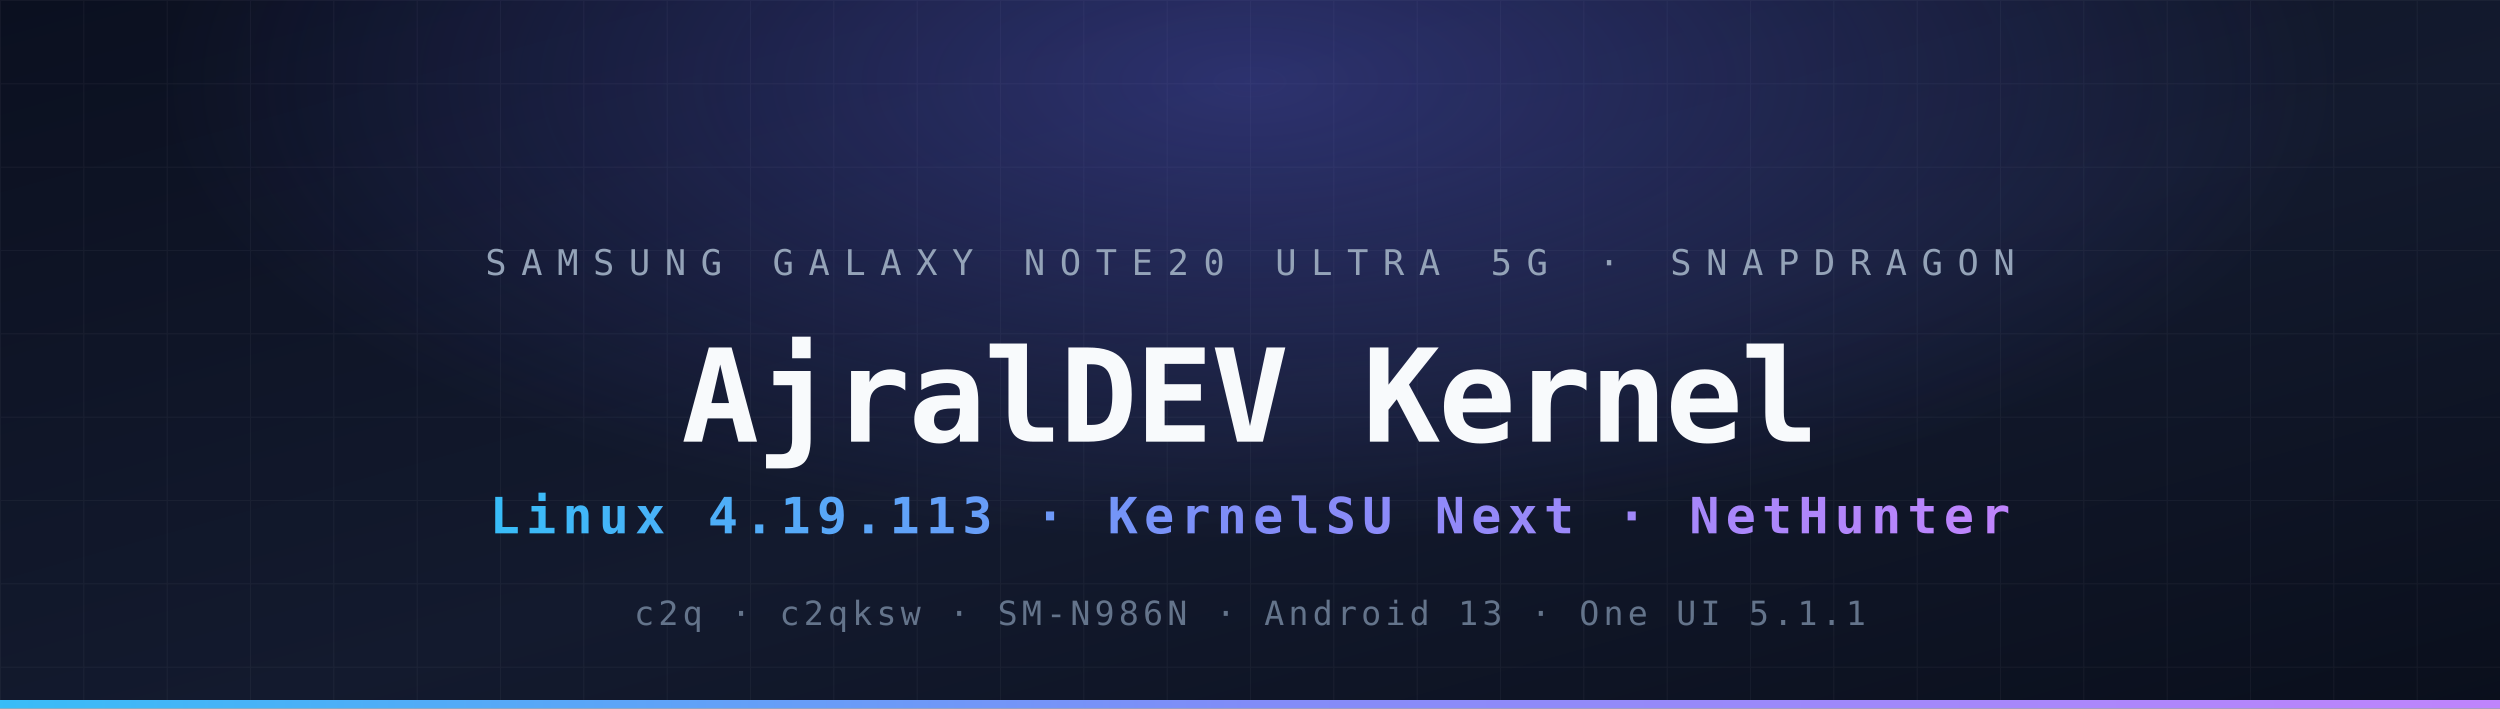
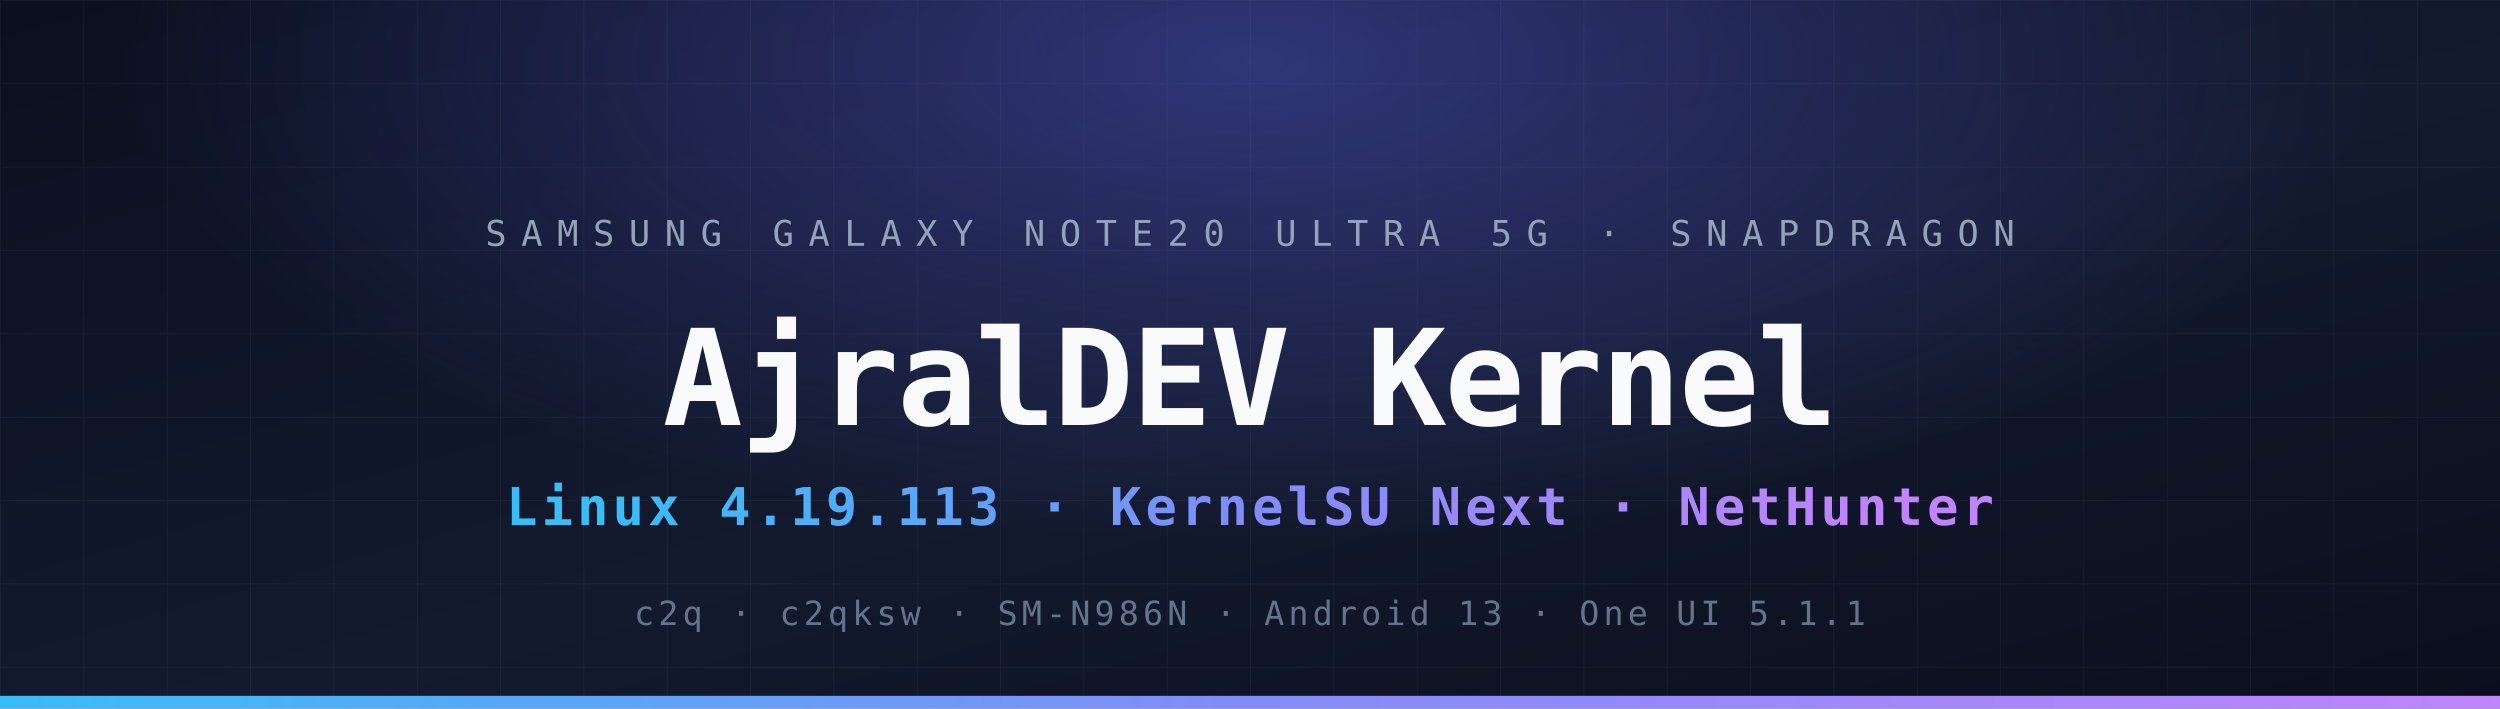
<svg xmlns="http://www.w3.org/2000/svg" width="1200" height="340" viewBox="0 0 1200 340" role="img" aria-label="AjralDEV Kernel c2q">
  <defs>
    <linearGradient id="bg" x1="0" y1="0" x2="1" y2="1">
      <stop offset="0%" stop-color="#0b1020" />
      <stop offset="55%" stop-color="#131a2e" />
      <stop offset="100%" stop-color="#0a0f1c" />
    </linearGradient>
-     <linearGradient id="accent" x1="0" y1="0" x2="1" y2="0">
+     <linearGradient id="accent" gradientUnits="userSpaceOnUse" x1="300" y1="0" x2="900" y2="0">
+       <stop offset="0%" stop-color="#38bdf8" />
+       <stop offset="50%" stop-color="#818cf8" />
+       <stop offset="100%" stop-color="#c084fc" />
+     </linearGradient>
+     <linearGradient id="bar" gradientUnits="userSpaceOnUse" x1="0" y1="0" x2="1200" y2="0">
      <stop offset="0%" stop-color="#38bdf8" />
      <stop offset="50%" stop-color="#818cf8" />
      <stop offset="100%" stop-color="#c084fc" />
    </linearGradient>
    <radialGradient id="glow" cx="50%" cy="50%" r="50%">
-       <stop offset="0%" stop-color="#6366f1" stop-opacity="0.35" />
+       <stop offset="0%" stop-color="#6366f1" stop-opacity="0.40" />
      <stop offset="100%" stop-color="#6366f1" stop-opacity="0" />
    </radialGradient>
    <pattern id="grid" width="40" height="40" patternUnits="userSpaceOnUse">
      <path d="M40 0H0V40" fill="none" stroke="#ffffff" stroke-opacity="0.04" stroke-width="1" />
    </pattern>
  </defs>
  <rect width="1200" height="340" fill="url(#bg)" />
  <rect width="1200" height="340" fill="url(#grid)" />
-   <ellipse cx="600" cy="40" rx="520" ry="220" fill="url(#glow)" />
+   <ellipse cx="600" cy="30" rx="540" ry="230" fill="url(#glow)" />
  <g font-family="ui-monospace, SFMono-Regular, Menlo, Consolas, monospace">
-     <text x="600" y="132" text-anchor="middle" fill="#94a3b8" font-size="17" letter-spacing="7">SAMSUNG GALAXY NOTE20 ULTRA 5G · SNAPDRAGON</text>
-     <text x="600" y="212" text-anchor="middle" fill="#f8fafc" font-size="62" font-weight="700" letter-spacing="-1">AjralDEV Kernel</text>
-     <text x="600" y="256" text-anchor="middle" fill="url(#accent)" font-size="24" font-weight="600" letter-spacing="3">Linux 4.19.113 · KernelSU Next · NetHunter</text>
+     <text x="600" y="118" text-anchor="middle" fill="#94a3b8" font-size="17" letter-spacing="7">SAMSUNG GALAXY NOTE20 ULTRA 5G · SNAPDRAGON</text>
+     <text x="600" y="204" text-anchor="middle" fill="#f8fafc" font-size="64" font-weight="700" letter-spacing="-1">AjralDEV Kernel</text>
+     <text x="600" y="252" text-anchor="middle" fill="url(#accent)" font-size="25" font-weight="600" letter-spacing="2">Linux 4.19.113 · KernelSU Next · NetHunter</text>
    <text x="600" y="300" text-anchor="middle" fill="#64748b" font-size="16" letter-spacing="2">c2q · c2qksw · SM-N986N · Android 13 · One UI 5.1.1</text>
  </g>
-   <rect x="0" y="336" width="1200" height="4" fill="url(#accent)" />
+   <rect x="0" y="334" width="1200" height="6" fill="url(#bar)" />
</svg>
